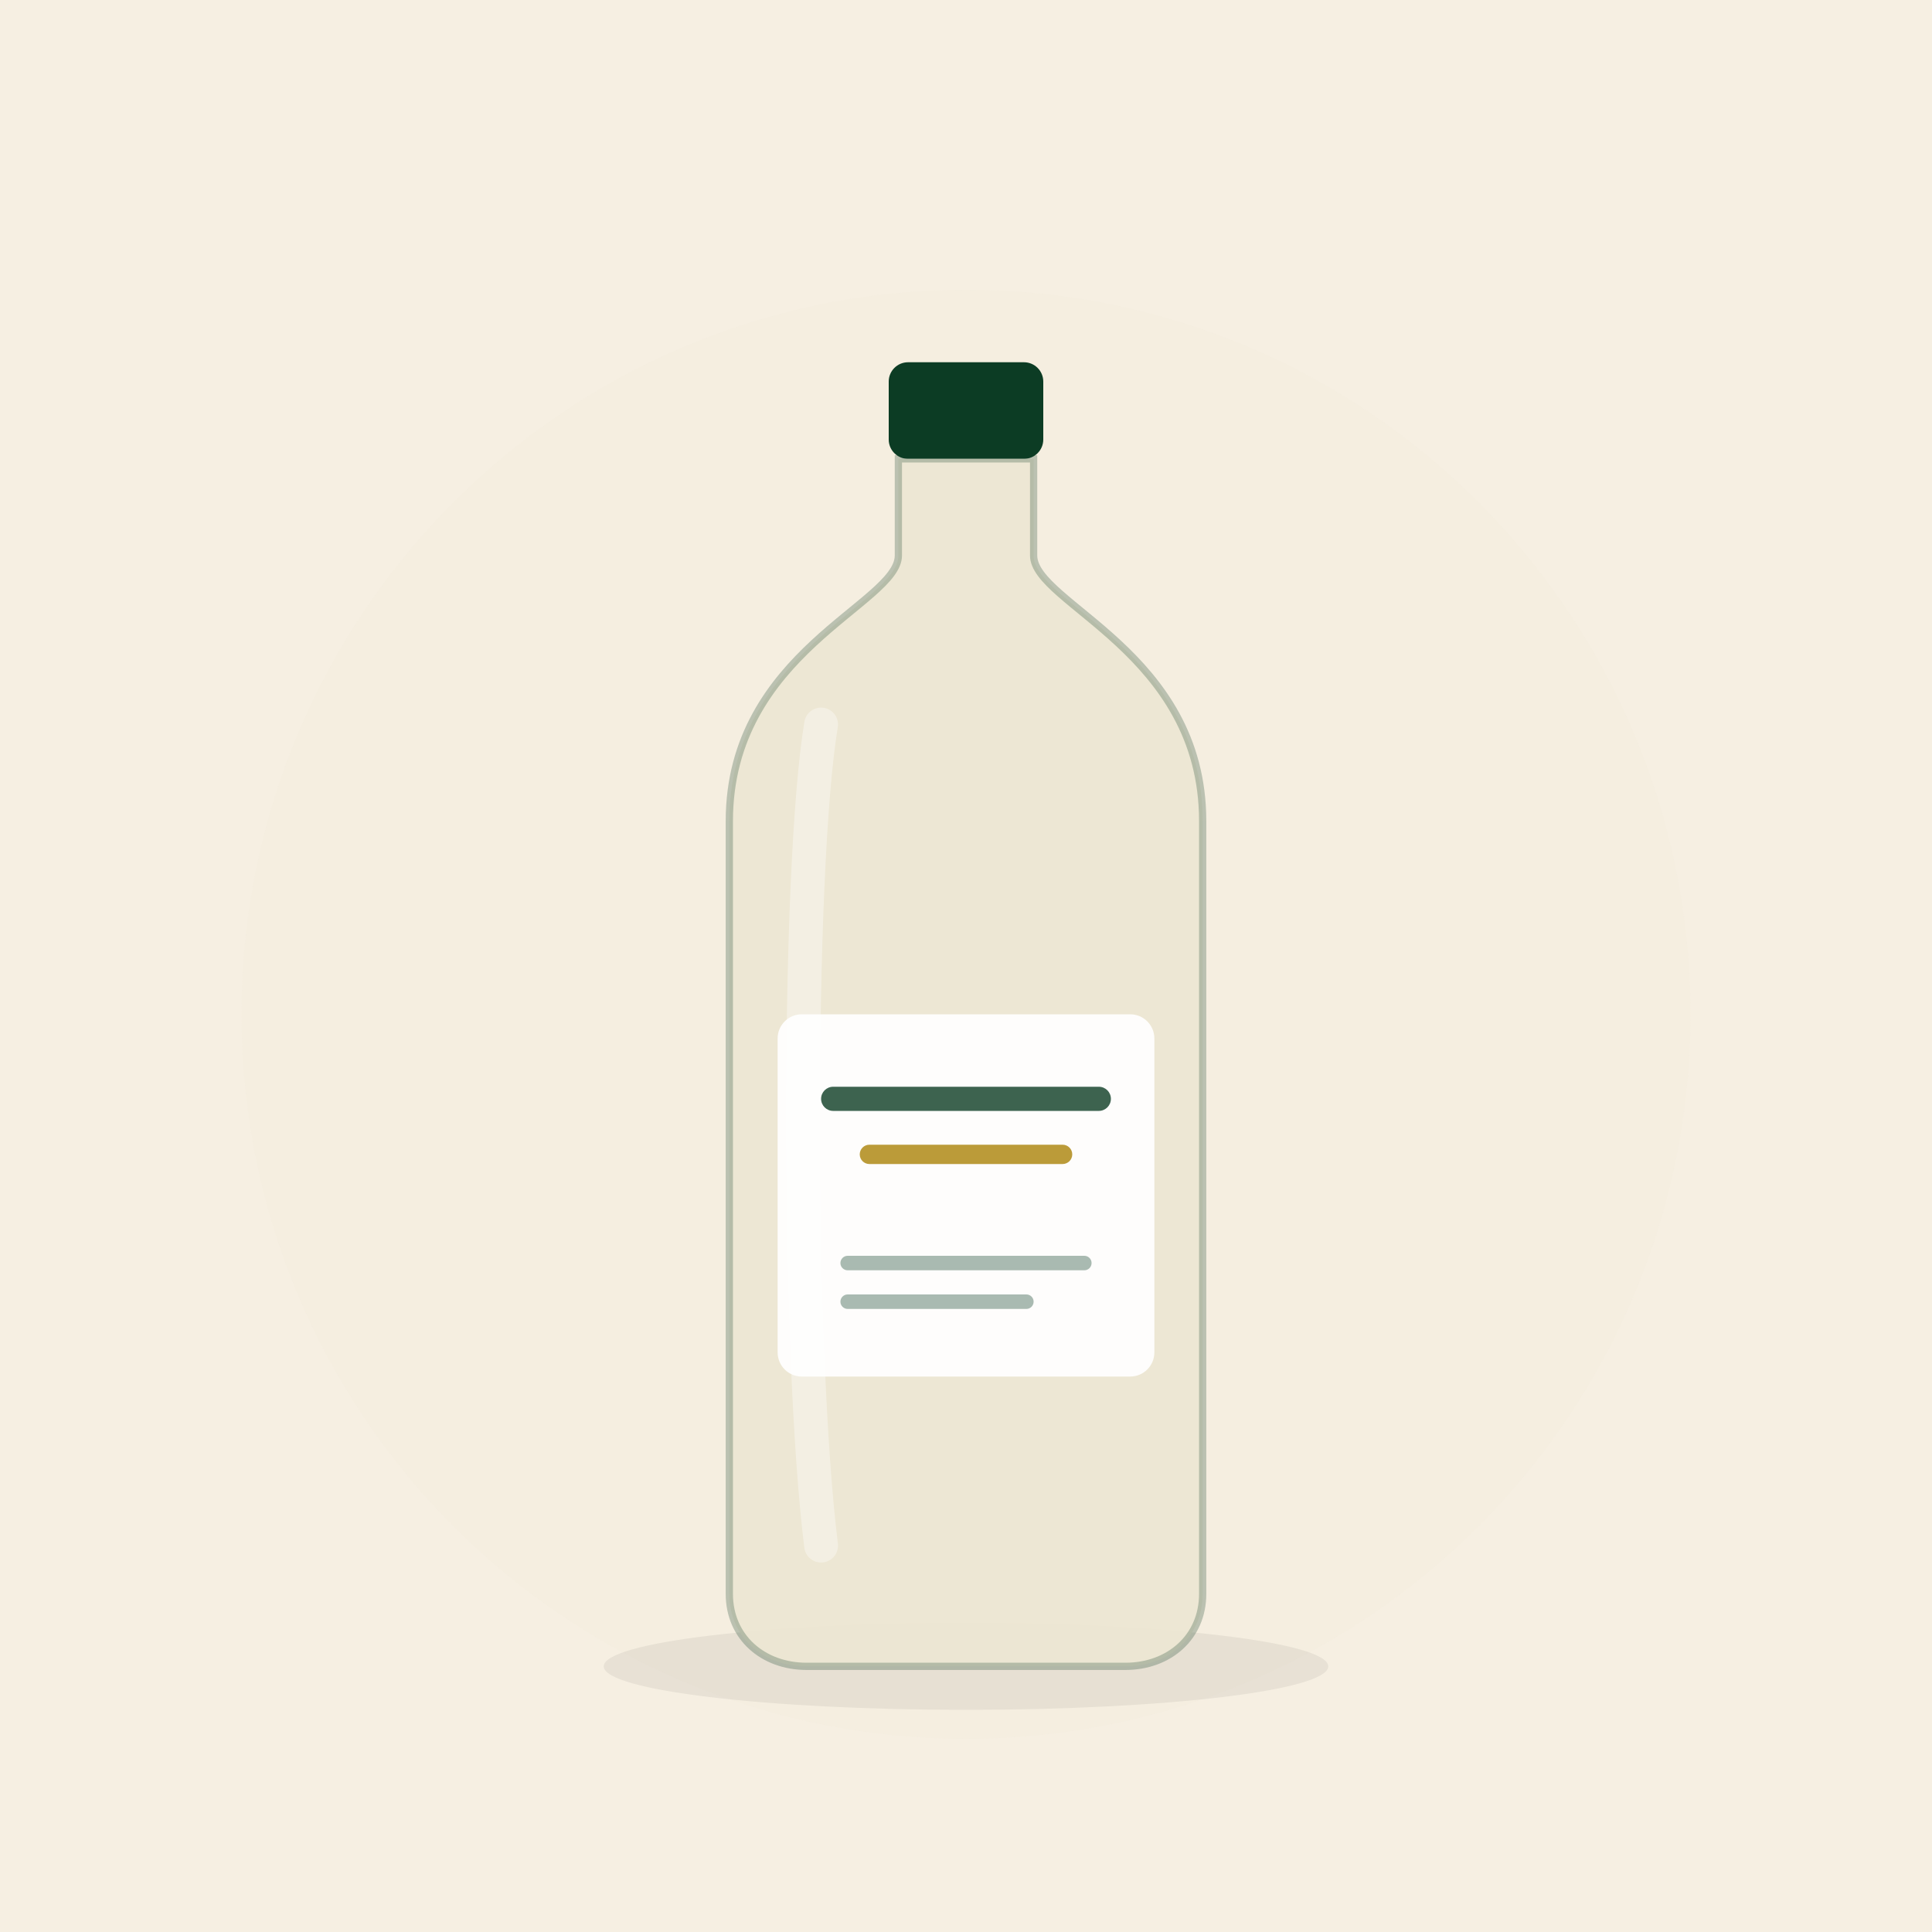
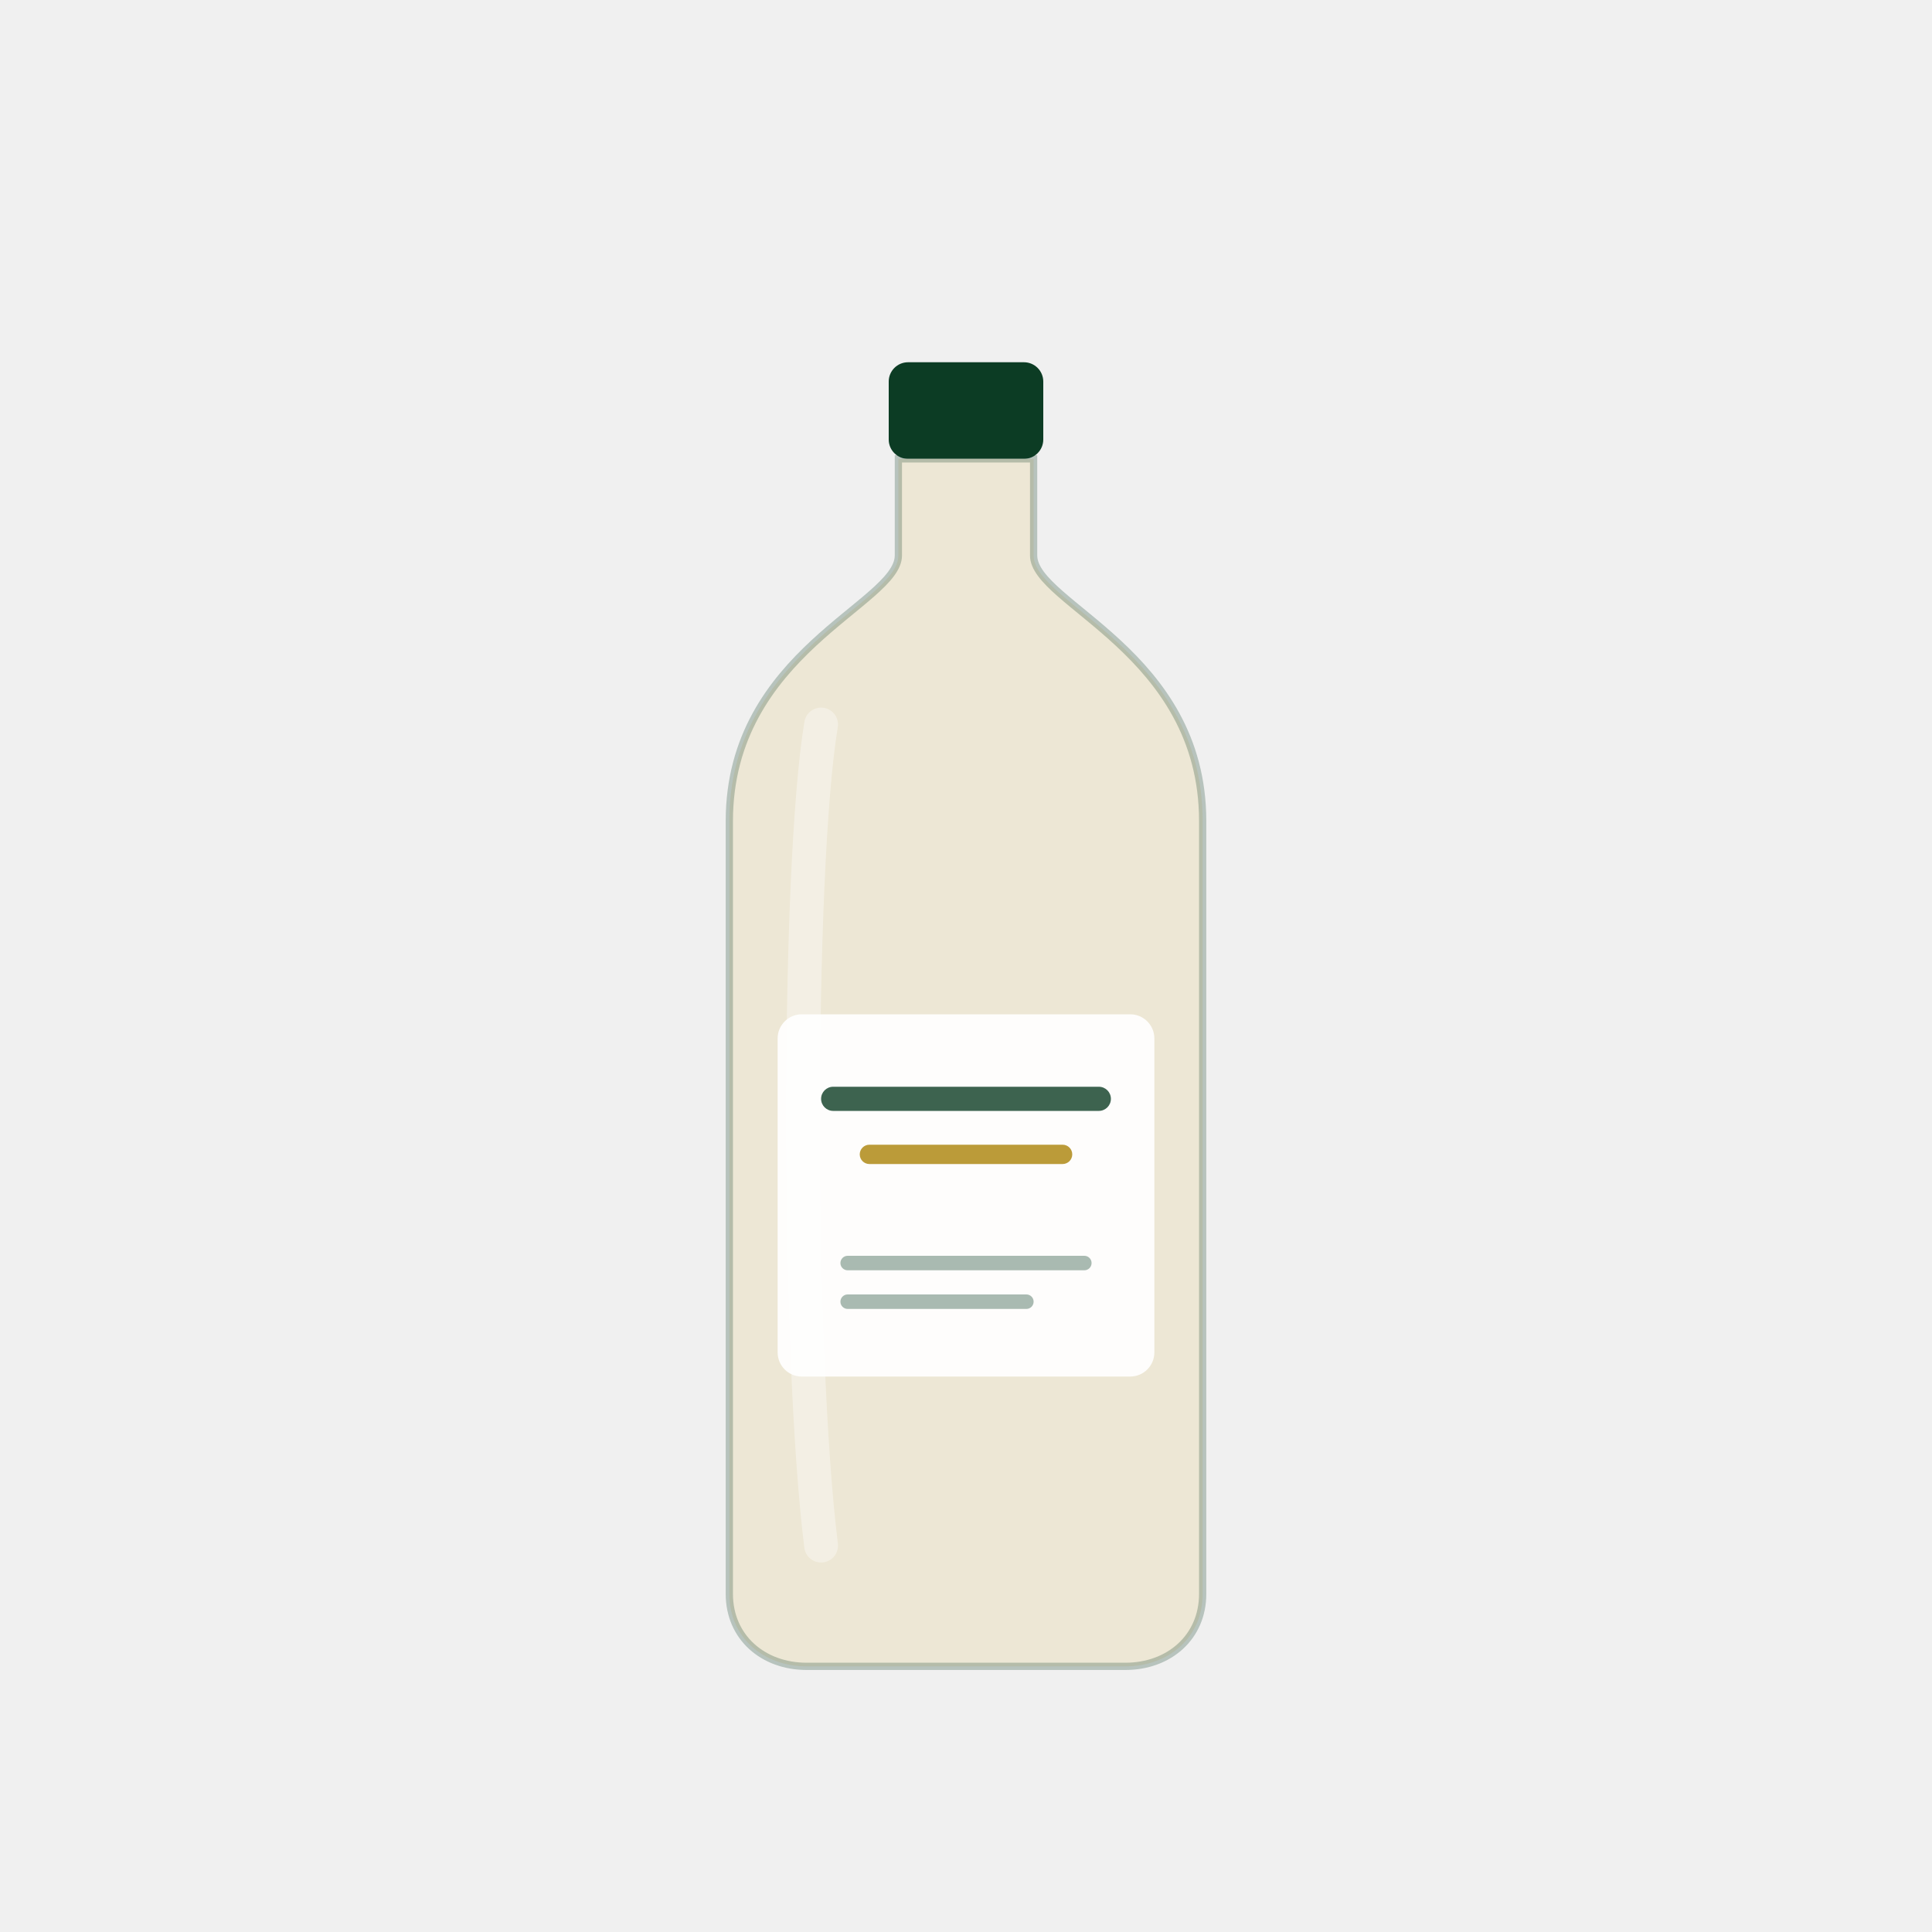
<svg xmlns="http://www.w3.org/2000/svg" viewBox="0 0 800 800" width="800" height="800">
-   <rect width="800" height="800" fill="#F6EFE2" />
-   <circle cx="400" cy="420" r="300" fill="#EDE6D3" opacity=".14" />
-   <ellipse cx="400" cy="690" rx="150" ry="18" fill="#000" opacity=".06" />
  <rect x="368" y="150" width="64" height="40" rx="8" fill="#0C3C24" />
  <path d="M372 190h56v40c0 20 70 40 70 110v320c0 18-14 30-32 30H334c-18 0-32-12-32-30V340c0-70 70-90 70-110z" fill="#EDE6D3" opacity=".92" />
  <path d="M372 190h56v40c0 20 70 40 70 110v320c0 18-14 30-32 30H334c-18 0-32-12-32-30V340c0-70 70-90 70-110z" fill="none" stroke="#0C3C24" stroke-opacity=".25" stroke-width="3" />
  <rect x="322" y="420" width="156" height="150" rx="10" fill="#fff" opacity=".92" />
  <rect x="340" y="450" width="120" height="10" rx="5" fill="#0C3C24" opacity=".8" />
  <rect x="356" y="474" width="88" height="8" rx="4" fill="#B49024" opacity=".9" />
  <rect x="348" y="520" width="104" height="6" rx="3" fill="#0C3C24" opacity=".35" />
  <rect x="348" y="536" width="80" height="6" rx="3" fill="#0C3C24" opacity=".35" />
  <path d="M340 300c-10 60-10 260 0 340" stroke="#fff" stroke-opacity=".35" stroke-width="14" stroke-linecap="round" fill="none" />
</svg>
